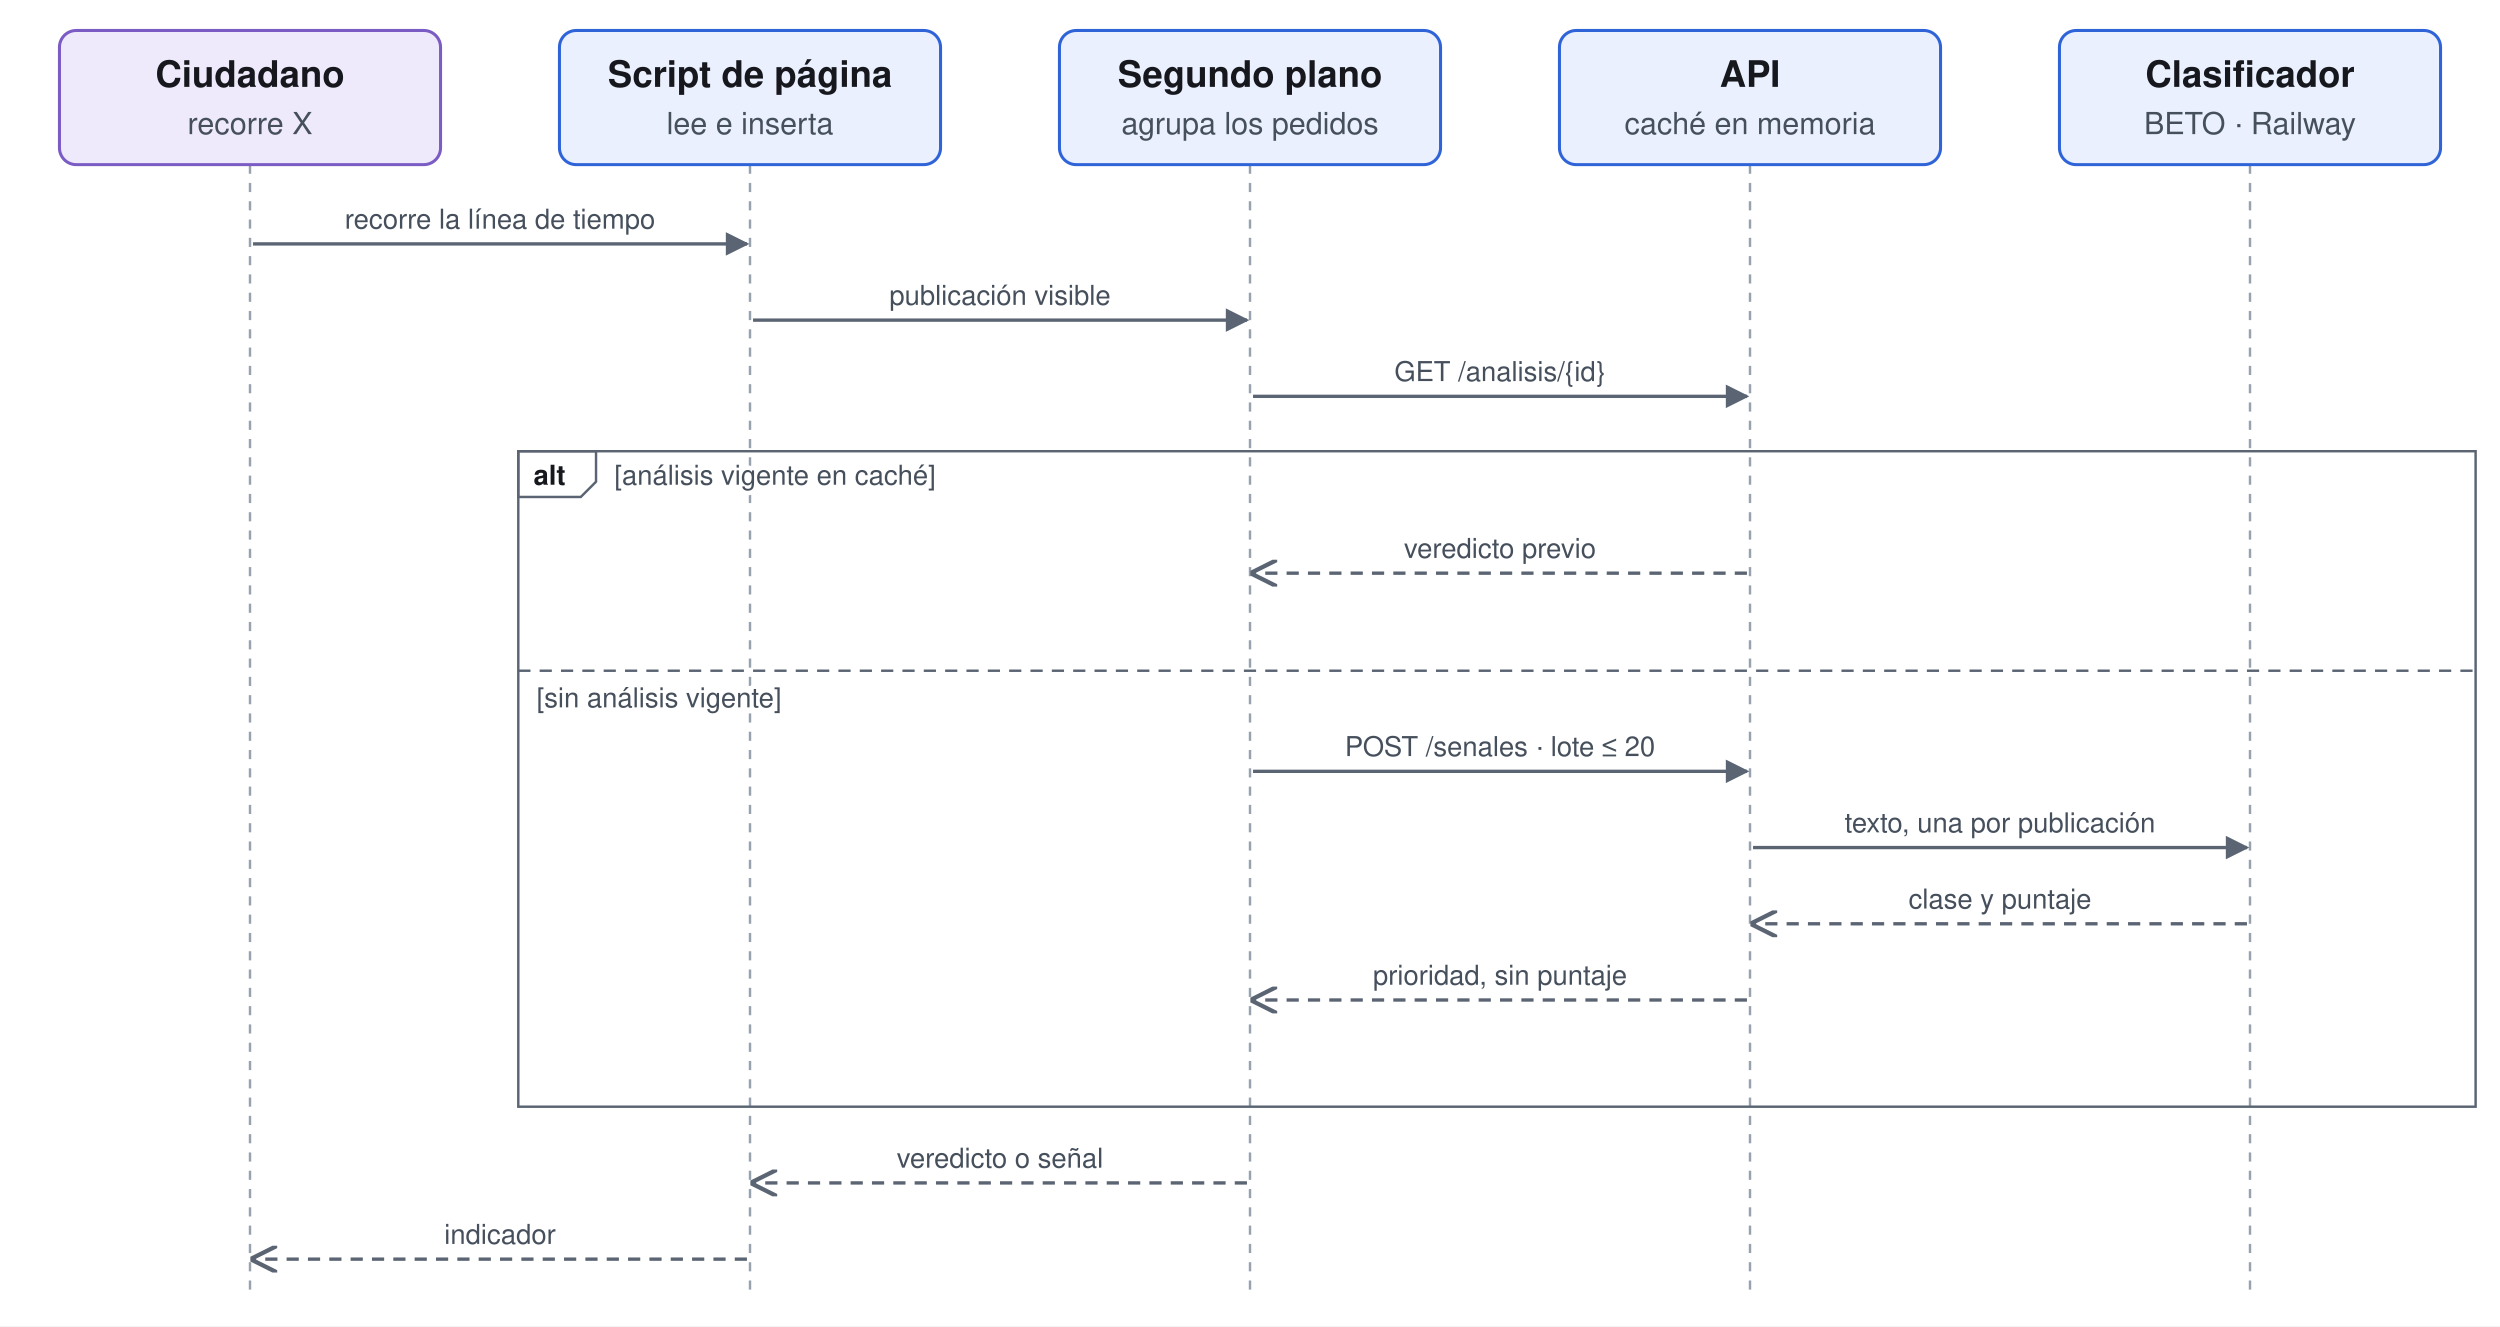
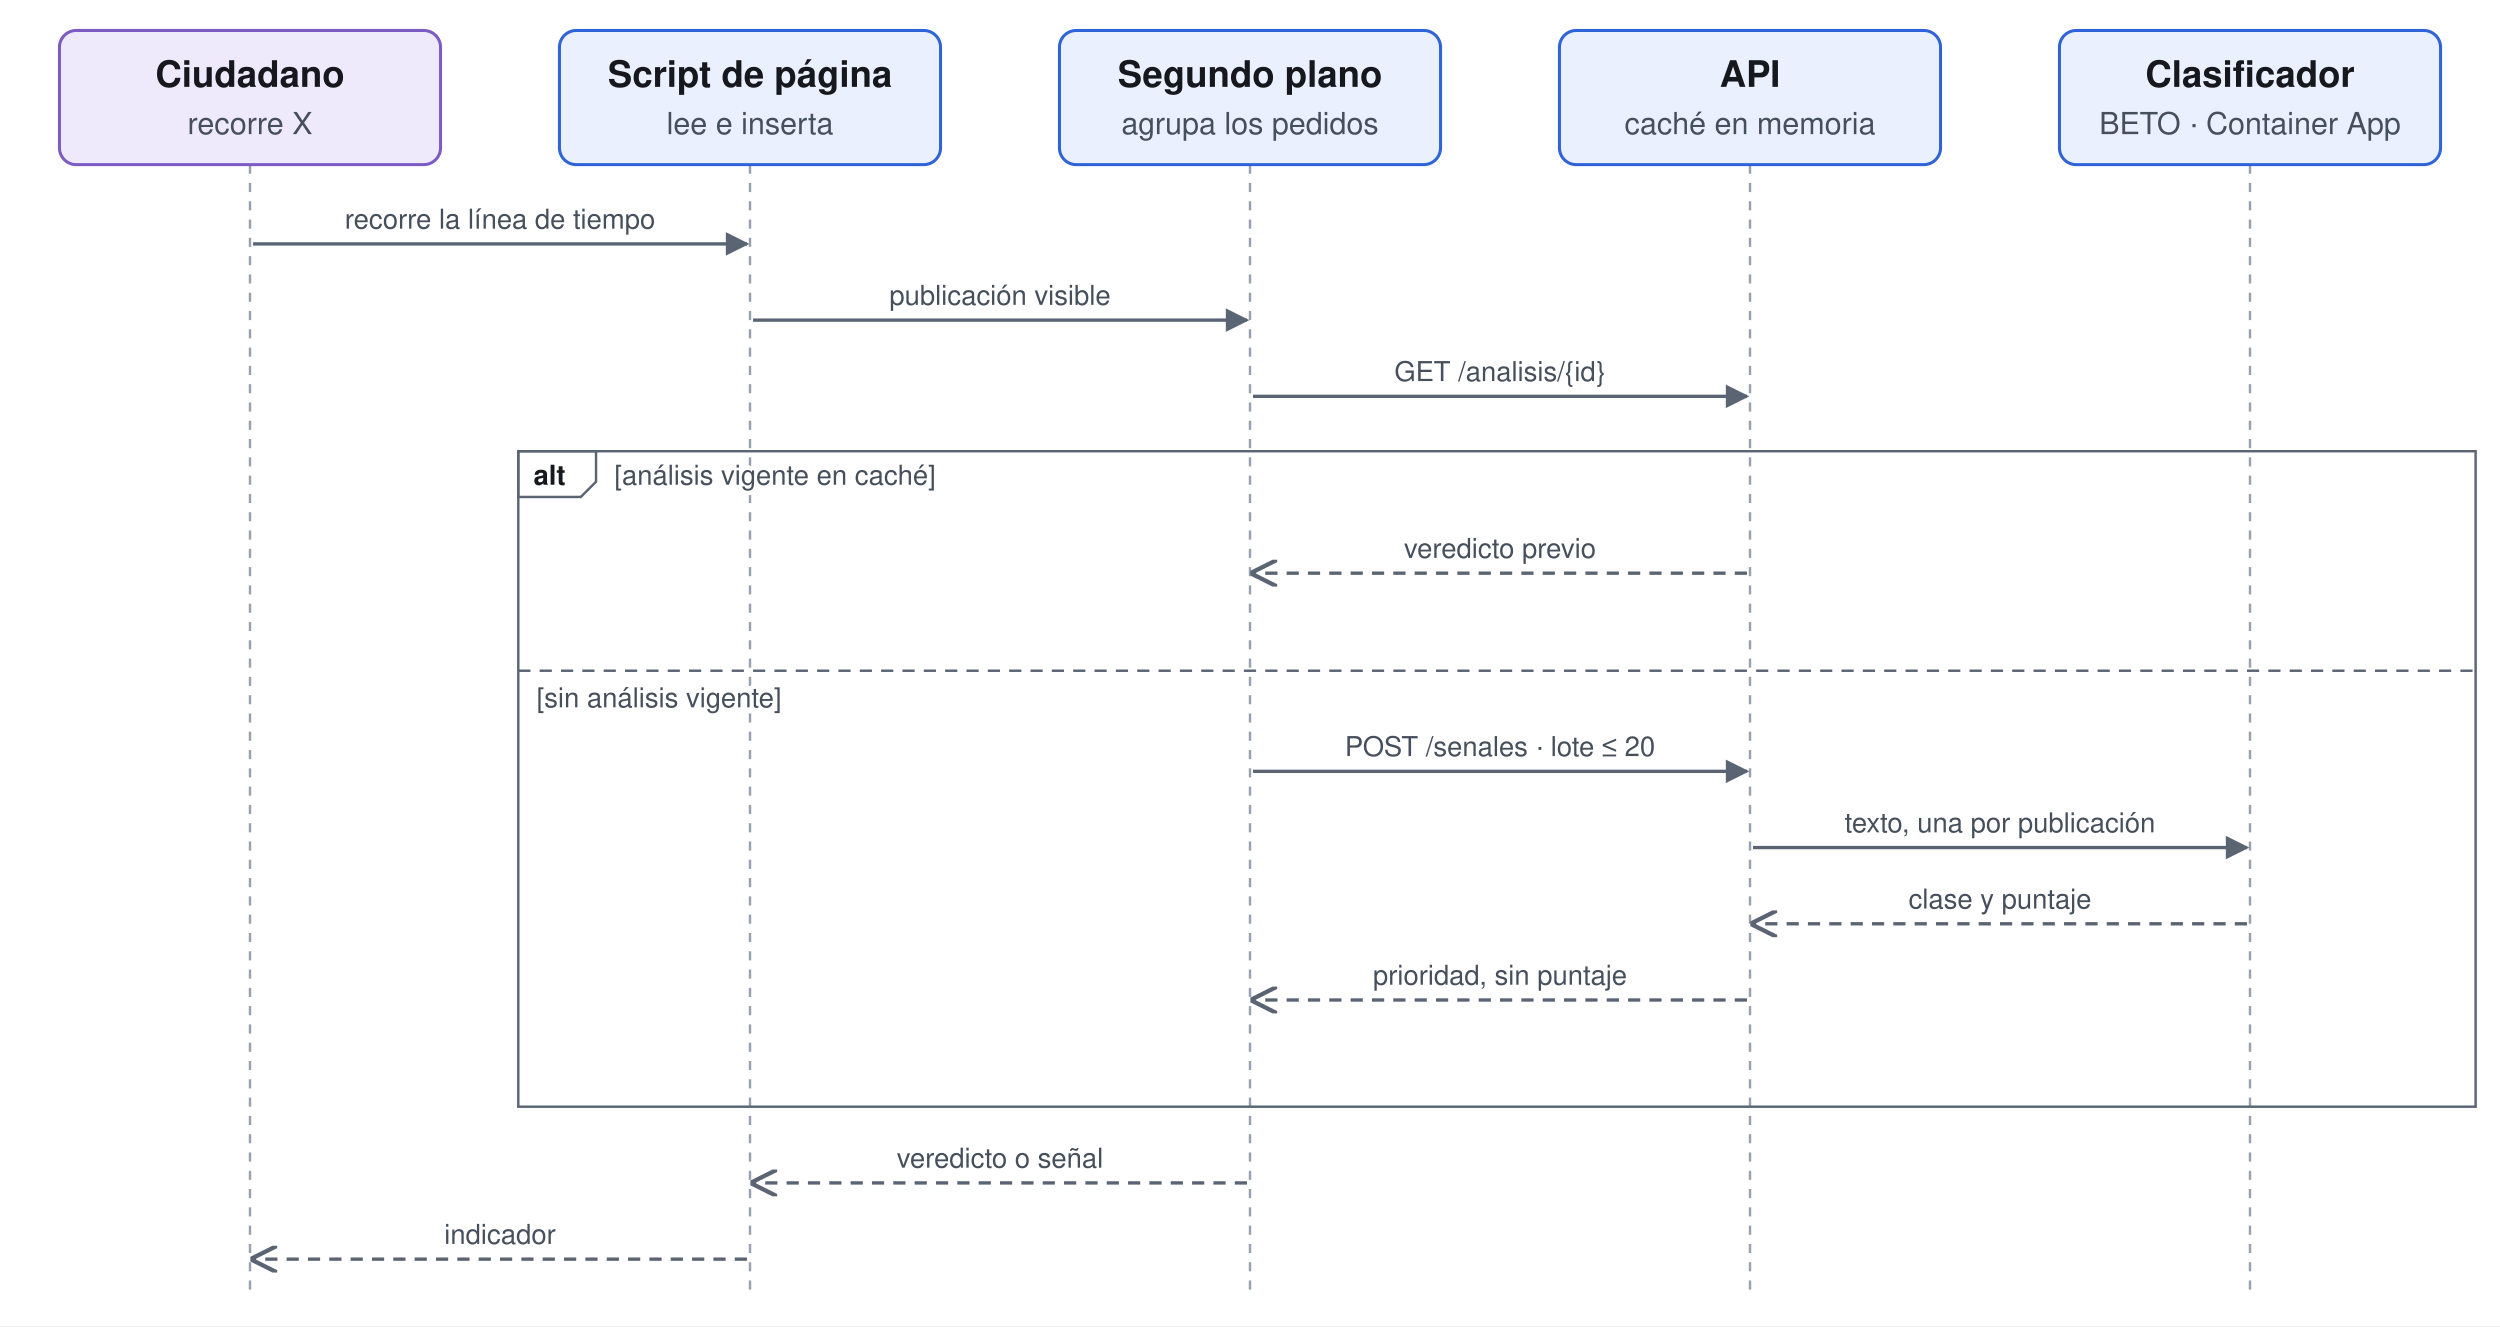
<svg xmlns="http://www.w3.org/2000/svg" viewBox="0 0 1640 870" width="1640" height="870" font-family="'Avenir Next','Segoe UI',system-ui,Helvetica,Arial,sans-serif">
  <style>
    .t{font-size:24px;font-weight:700;fill:#16181D;text-anchor:middle}
    .d{font-size:20px;fill:#464F5C;text-anchor:middle}
    .l{font-size:18px;fill:#464F5C;paint-order:stroke;stroke:#fff;stroke-width:6px;stroke-linejoin:round}
    .lm{text-anchor:middle}
    .fb{font-size:18px;font-weight:700;fill:#16181D}
    .vida{stroke:#98A2AE;stroke-width:1.6;stroke-dasharray:6 6}
    .a{fill:none;stroke:#5A6472;stroke-width:2.2;marker-end:url(#punta)}
    .r{fill:none;stroke:#5A6472;stroke-width:2.2;stroke-dasharray:8 6;marker-end:url(#abierta)}
    .fr{fill:none;stroke:#5A6472;stroke-width:1.6}
    .sep{stroke:#5A6472;stroke-width:1.6;stroke-dasharray:8 6}
  </style>
  <defs>
    <marker id="punta" viewBox="0 0 10 10" refX="9" refY="5" markerWidth="7" markerHeight="7" orient="auto-start-reverse">
      <path d="M0,0 L10,5 L0,10 z" fill="#5A6472" />
    </marker>
    <marker id="abierta" viewBox="0 0 10 10" refX="9" refY="5" markerWidth="8" markerHeight="8" orient="auto-start-reverse">
      <path d="M0,0 L10,5 L0,10" fill="none" stroke="#5A6472" stroke-width="1.6" />
    </marker>
  </defs>
  <rect width="100%" height="100%" fill="#fff" />
  <line x1="164.0" y1="108" x2="164.0" y2="850" class="vida" />
  <line x1="492.0" y1="108" x2="492.0" y2="850" class="vida" />
  <line x1="820.0" y1="108" x2="820.0" y2="850" class="vida" />
  <line x1="1148.0" y1="108" x2="1148.0" y2="850" class="vida" />
  <line x1="1476.0" y1="108" x2="1476.0" y2="850" class="vida" />
  <rect x="39.0" y="20" width="250" height="88" rx="11" fill="#EFEAFB" stroke="#7B5BC4" stroke-width="2" />
  <text x="164.0" y="57" class="t">Ciudadano</text>
  <text x="164.0" y="88" class="d">recorre X</text>
  <rect x="367.0" y="20" width="250" height="88" rx="11" fill="#EAF0FE" stroke="#2F63D8" stroke-width="2" />
  <text x="492.0" y="57" class="t">Script de página</text>
  <text x="492.0" y="88" class="d">lee e inserta</text>
  <rect x="695.0" y="20" width="250" height="88" rx="11" fill="#EAF0FE" stroke="#2F63D8" stroke-width="2" />
  <text x="820.0" y="57" class="t">Segundo plano</text>
  <text x="820.0" y="88" class="d">agrupa los pedidos</text>
  <rect x="1023.0" y="20" width="250" height="88" rx="11" fill="#EAF0FE" stroke="#2F63D8" stroke-width="2" />
  <text x="1148.0" y="57" class="t">API</text>
  <text x="1148.0" y="88" class="d">caché en memoria</text>
  <rect x="1351.0" y="20" width="250" height="88" rx="11" fill="#EAF0FE" stroke="#2F63D8" stroke-width="2" />
  <text x="1476.0" y="57" class="t">Clasificador</text>
-   <text x="1476.0" y="88" class="d">BETO · Railway</text>
+   <text x="1476.0" y="88" class="d">BETO · Container App</text>
  <polyline points="166.0,160 490.0,160" class="a" />
  <text x="328.0" y="150" class="l lm">recorre la línea de tiempo</text>
  <polyline points="494.0,210 818.0,210" class="a" />
  <text x="656.0" y="200" class="l lm">publicación visible</text>
  <polyline points="822.0,260 1146.0,260" class="a" />
  <text x="984.0" y="250" class="l lm">GET /analisis/{id}</text>
  <rect x="340" y="296" width="1284" height="430" class="fr" />
  <path d="M340,296 h51 v20 l-10,10 h-41 z" fill="#fff" class="fr" />
  <text x="350" y="318" class="fb">alt</text>
  <text x="403" y="318" class="l">[análisis vigente en caché]</text>
  <line x1="340" y1="440" x2="1624" y2="440" class="sep" />
  <text x="352" y="464" class="l">[sin análisis vigente]</text>
  <polyline points="1146.0,376 822.0,376" class="r" />
  <text x="984.0" y="366" class="l lm">veredicto previo</text>
  <polyline points="822.0,506 1146.0,506" class="a" />
  <text x="984.0" y="496" class="l lm">POST /senales · lote ≤ 20</text>
  <polyline points="1150.0,556 1474.0,556" class="a" />
  <text x="1312.0" y="546" class="l lm">texto, una por publicación</text>
  <polyline points="1474.0,606 1150.0,606" class="r" />
  <text x="1312.0" y="596" class="l lm">clase y puntaje</text>
  <polyline points="1146.0,656 822.0,656" class="r" />
  <text x="984.0" y="646" class="l lm">prioridad, sin puntaje</text>
  <polyline points="818.0,776 494.0,776" class="r" />
  <text x="656.0" y="766" class="l lm">veredicto o señal</text>
  <polyline points="490.0,826 166.0,826" class="r" />
  <text x="328.0" y="816" class="l lm">indicador</text>
</svg>
